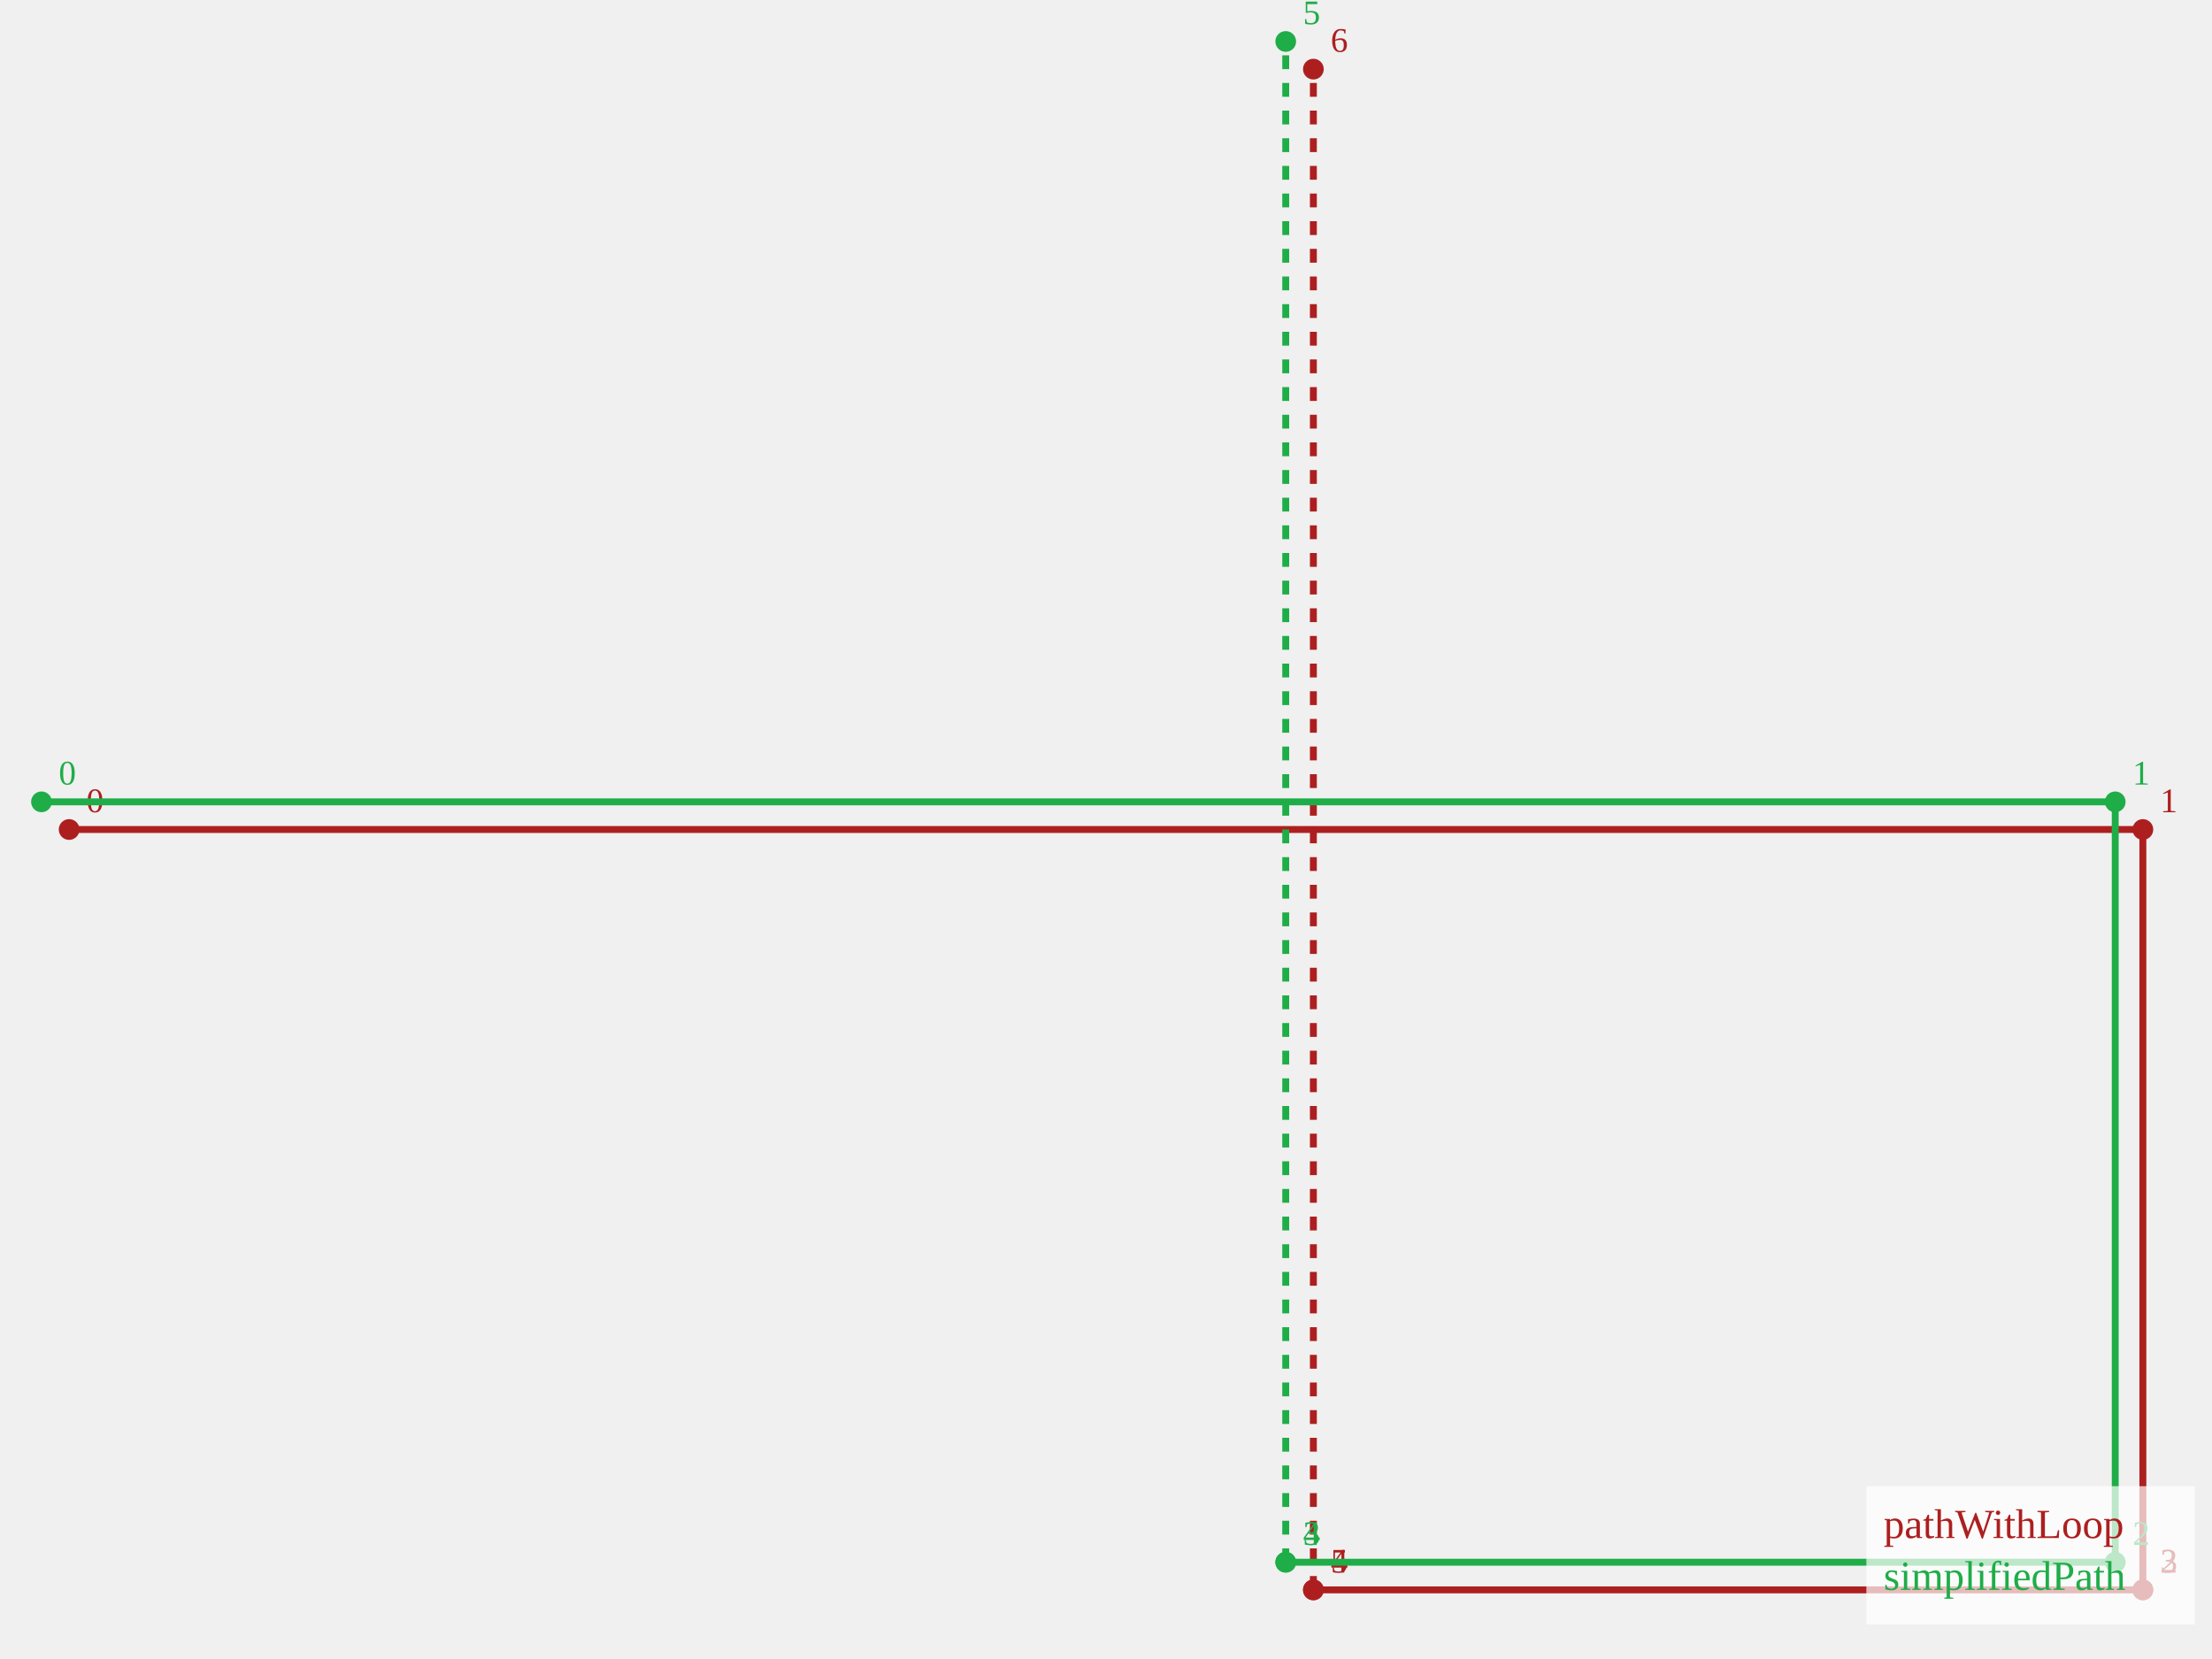
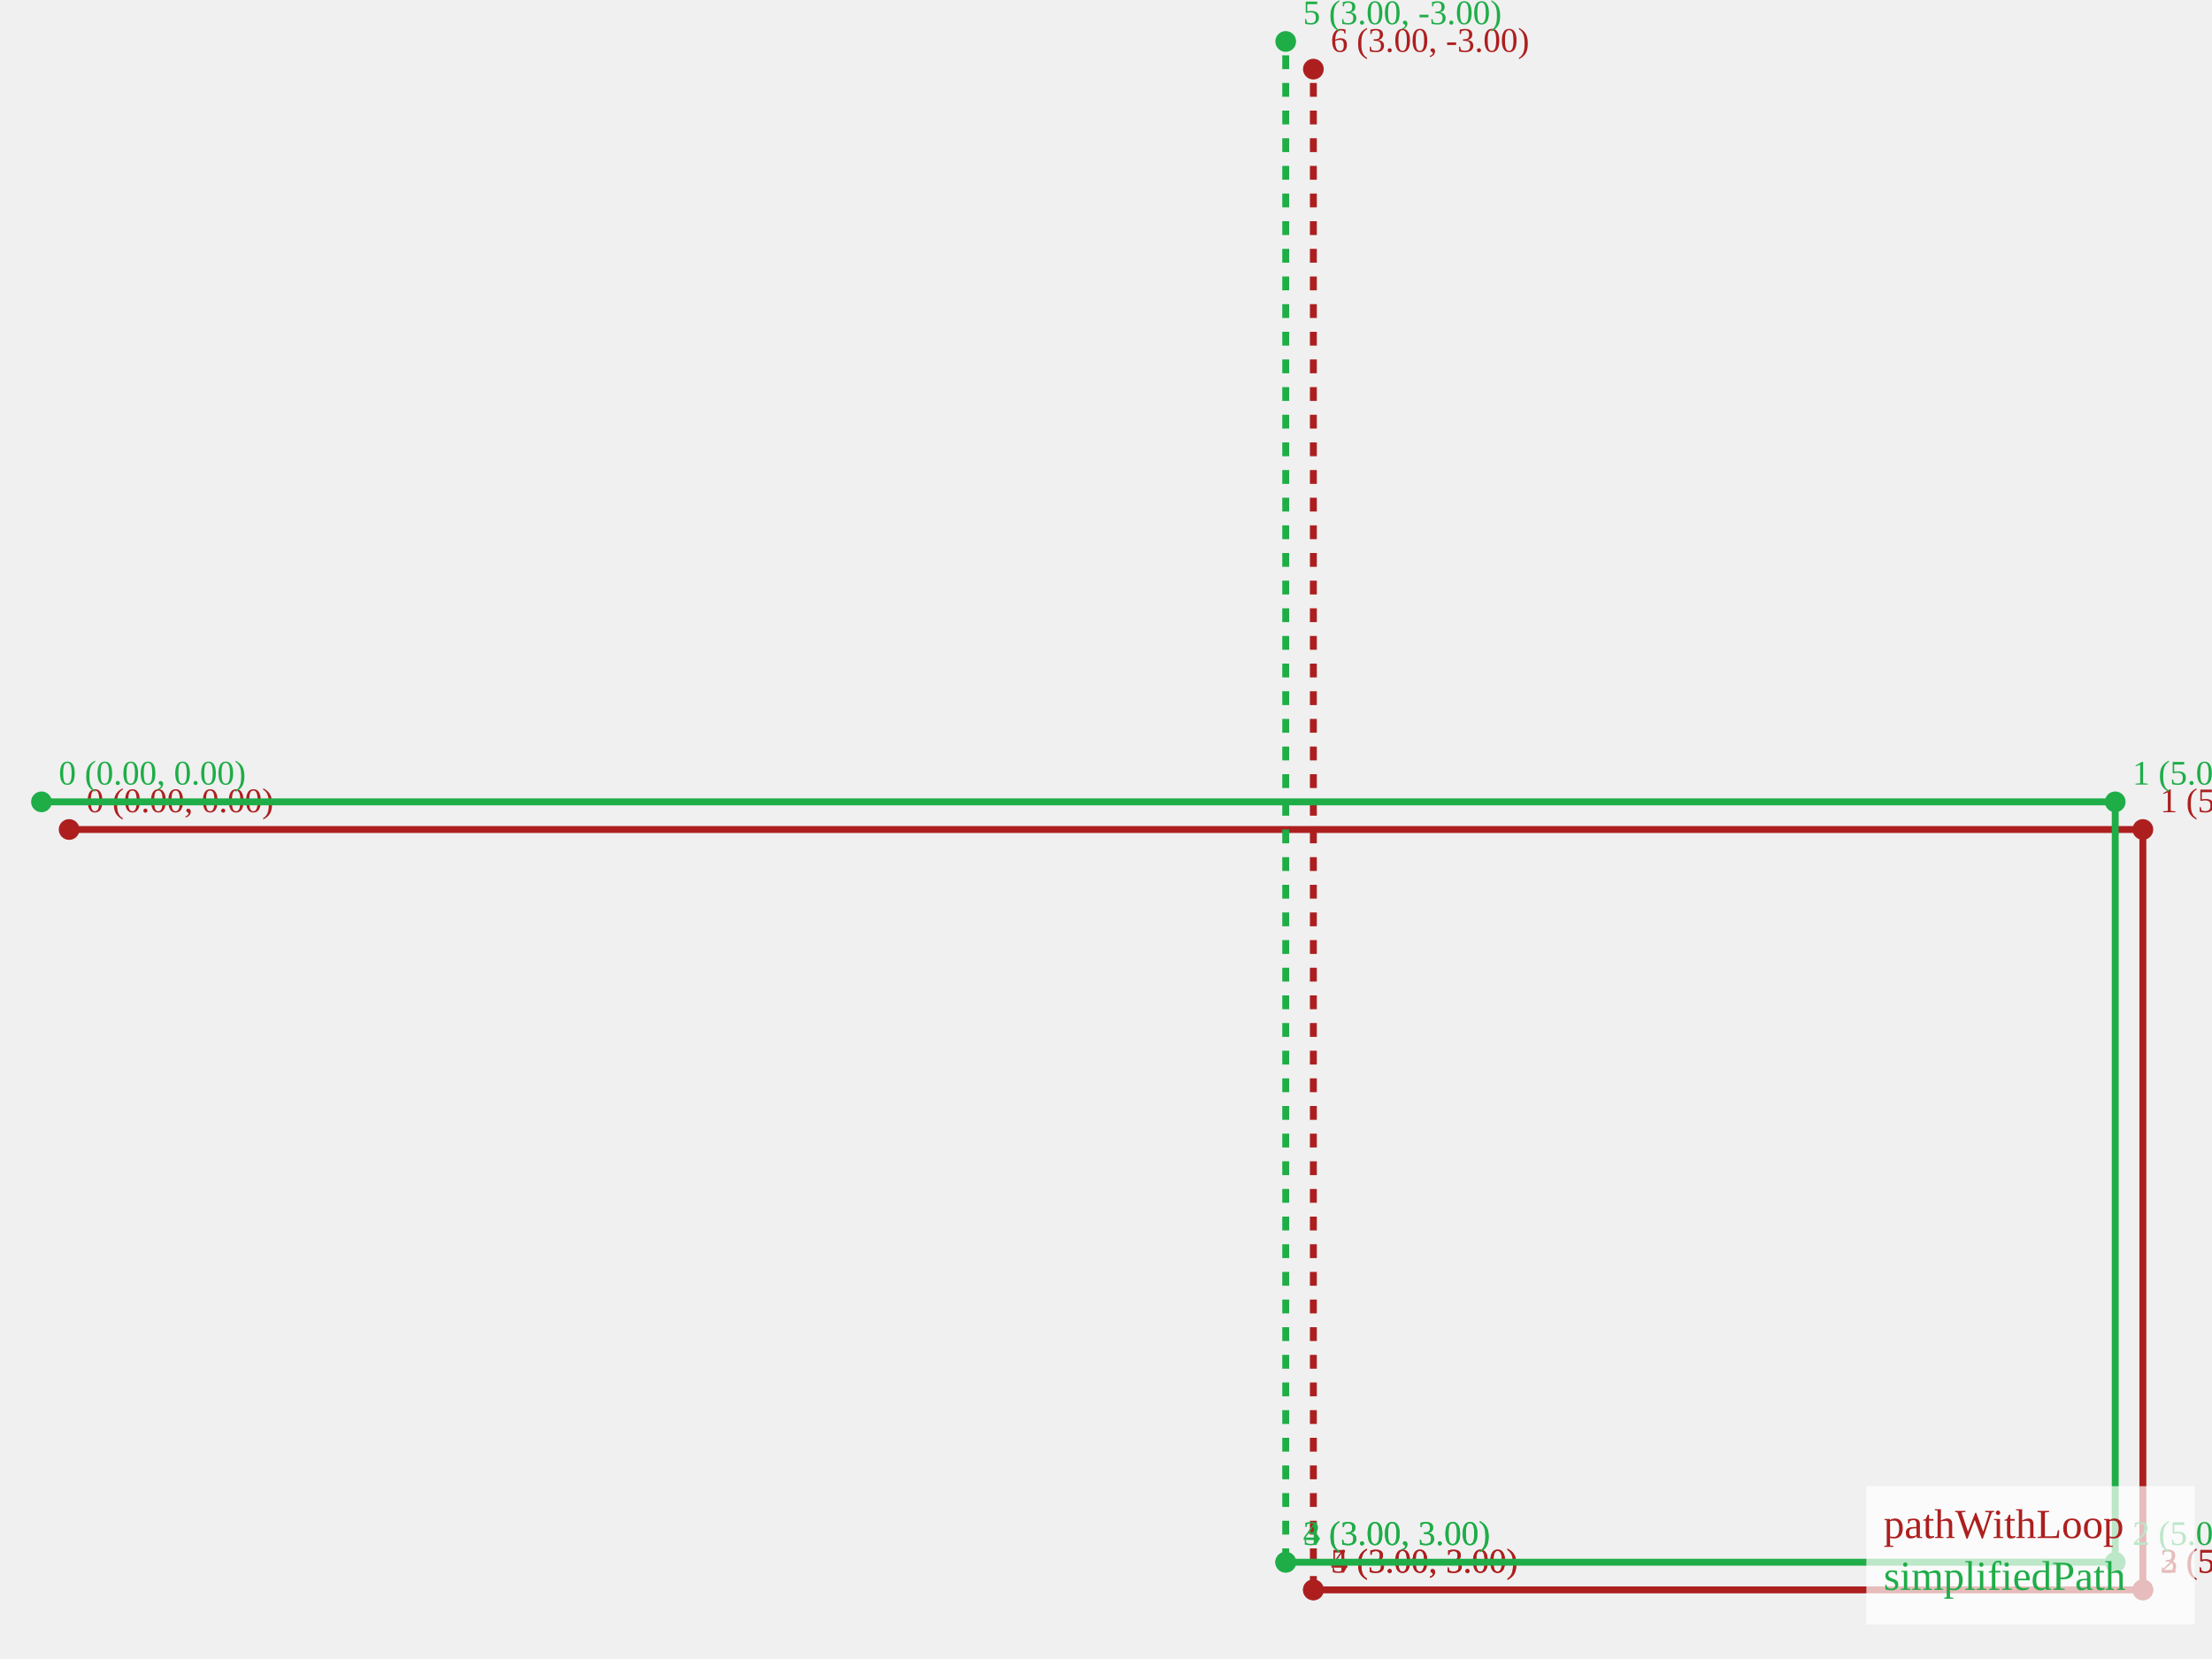
<svg xmlns="http://www.w3.org/2000/svg" width="640" height="480">
  <line x1="20" y1="240" x2="620" y2="240" stroke="hsl(0, 70%, 40%)" stroke-width="2" />
  <line x1="620" y1="240" x2="620" y2="460" stroke="hsl(0, 70%, 40%)" stroke-width="2" />
  <line x1="620" y1="460" x2="620" y2="460" stroke="hsl(0, 70%, 40%)" stroke-width="2" />
  <line x1="620" y1="460" x2="380" y2="460" stroke="hsl(0, 70%, 40%)" stroke-width="2" />
  <line x1="380" y1="460" x2="380" y2="460" stroke="hsl(0, 70%, 40%)" stroke-width="2" stroke-dasharray="4" />
  <line x1="380" y1="460" x2="380" y2="20" stroke="hsl(0, 70%, 40%)" stroke-width="2" stroke-dasharray="4" />
  <circle cx="20" cy="240" r="3" fill="hsl(0, 70%, 40%)" />
-   <text x="25" y="235" font-size="10" fill="hsl(0, 70%, 40%)">0</text>
+   <text x="25" y="235" font-size="10" fill="hsl(0, 70%, 40%)">0 (0.00, 0.00)</text>
  <circle cx="620" cy="240" r="3" fill="hsl(0, 70%, 40%)" />
-   <text x="625" y="235" font-size="10" fill="hsl(0, 70%, 40%)">1</text>
+   <text x="625" y="235" font-size="10" fill="hsl(0, 70%, 40%)">1 (5.00, 0.00)</text>
  <circle cx="620" cy="460" r="3" fill="hsl(0, 70%, 40%)" />
-   <text x="625" y="455" font-size="10" fill="hsl(0, 70%, 40%)">2</text>
+   <text x="625" y="455" font-size="10" fill="hsl(0, 70%, 40%)">2 (5.00, 3.00)</text>
  <circle cx="620" cy="460" r="3" fill="hsl(0, 70%, 40%)" />
-   <text x="625" y="455" font-size="10" fill="hsl(0, 70%, 40%)">3</text>
+   <text x="625" y="455" font-size="10" fill="hsl(0, 70%, 40%)">3 (5.00, 3.00)</text>
  <circle cx="380" cy="460" r="3" fill="hsl(0, 70%, 40%)" />
-   <text x="385" y="455" font-size="10" fill="hsl(0, 70%, 40%)">4</text>
+   <text x="385" y="455" font-size="10" fill="hsl(0, 70%, 40%)">4 (3.00, 3.00)</text>
  <circle cx="380" cy="460" r="3" fill="hsl(0, 70%, 40%)" />
-   <text x="385" y="455" font-size="10" fill="hsl(0, 70%, 40%)">5</text>
+   <text x="385" y="455" font-size="10" fill="hsl(0, 70%, 40%)">5 (3.00, 3.00)</text>
  <circle cx="380" cy="20" r="3" fill="hsl(0, 70%, 40%)" />
-   <text x="385" y="15" font-size="10" fill="hsl(0, 70%, 40%)">6</text>
+   <text x="385" y="15" font-size="10" fill="hsl(0, 70%, 40%)">6 (3.00, -3.00)</text>
  <line x1="12" y1="232" x2="612" y2="232" stroke="hsl(137.5, 70%, 40%)" stroke-width="2" />
  <line x1="612" y1="232" x2="612" y2="452" stroke="hsl(137.5, 70%, 40%)" stroke-width="2" />
  <line x1="612" y1="452" x2="372" y2="452" stroke="hsl(137.5, 70%, 40%)" stroke-width="2" />
  <line x1="372" y1="452" x2="372" y2="452" stroke="hsl(137.5, 70%, 40%)" stroke-width="2" stroke-dasharray="4" />
  <line x1="372" y1="452" x2="372" y2="12" stroke="hsl(137.5, 70%, 40%)" stroke-width="2" stroke-dasharray="4" />
  <circle cx="12" cy="232" r="3" fill="hsl(137.5, 70%, 40%)" />
-   <text x="17" y="227" font-size="10" fill="hsl(137.5, 70%, 40%)">0</text>
+   <text x="17" y="227" font-size="10" fill="hsl(137.5, 70%, 40%)">0 (0.00, 0.00)</text>
  <circle cx="612" cy="232" r="3" fill="hsl(137.5, 70%, 40%)" />
-   <text x="617" y="227" font-size="10" fill="hsl(137.5, 70%, 40%)">1</text>
+   <text x="617" y="227" font-size="10" fill="hsl(137.5, 70%, 40%)">1 (5.00, 0.00)</text>
  <circle cx="612" cy="452" r="3" fill="hsl(137.5, 70%, 40%)" />
-   <text x="617" y="447" font-size="10" fill="hsl(137.5, 70%, 40%)">2</text>
+   <text x="617" y="447" font-size="10" fill="hsl(137.5, 70%, 40%)">2 (5.00, 3.00)</text>
  <circle cx="372" cy="452" r="3" fill="hsl(137.5, 70%, 40%)" />
-   <text x="377" y="447" font-size="10" fill="hsl(137.5, 70%, 40%)">3</text>
+   <text x="377" y="447" font-size="10" fill="hsl(137.5, 70%, 40%)">3 (3.00, 3.00)</text>
  <circle cx="372" cy="452" r="3" fill="hsl(137.5, 70%, 40%)" />
-   <text x="377" y="447" font-size="10" fill="hsl(137.5, 70%, 40%)">4</text>
+   <text x="377" y="447" font-size="10" fill="hsl(137.5, 70%, 40%)">4 (3.00, 3.00)</text>
  <circle cx="372" cy="12" r="3" fill="hsl(137.5, 70%, 40%)" />
-   <text x="377" y="7" font-size="10" fill="hsl(137.5, 70%, 40%)">5</text>
+   <text x="377" y="7" font-size="10" fill="hsl(137.5, 70%, 40%)">5 (3.00, -3.00)</text>
  <g transform="translate(540, 430)">
    <rect x="0" y="0" width="95" height="40" fill="white" opacity="0.7" />
    <text x="5" y="15" font-size="12" fill="hsl(0, 70%, 40%)">pathWithLoop</text>
    <text x="5" y="30" font-size="12" fill="hsl(137.5, 70%, 40%)">simplifiedPath</text>
  </g>
</svg>
